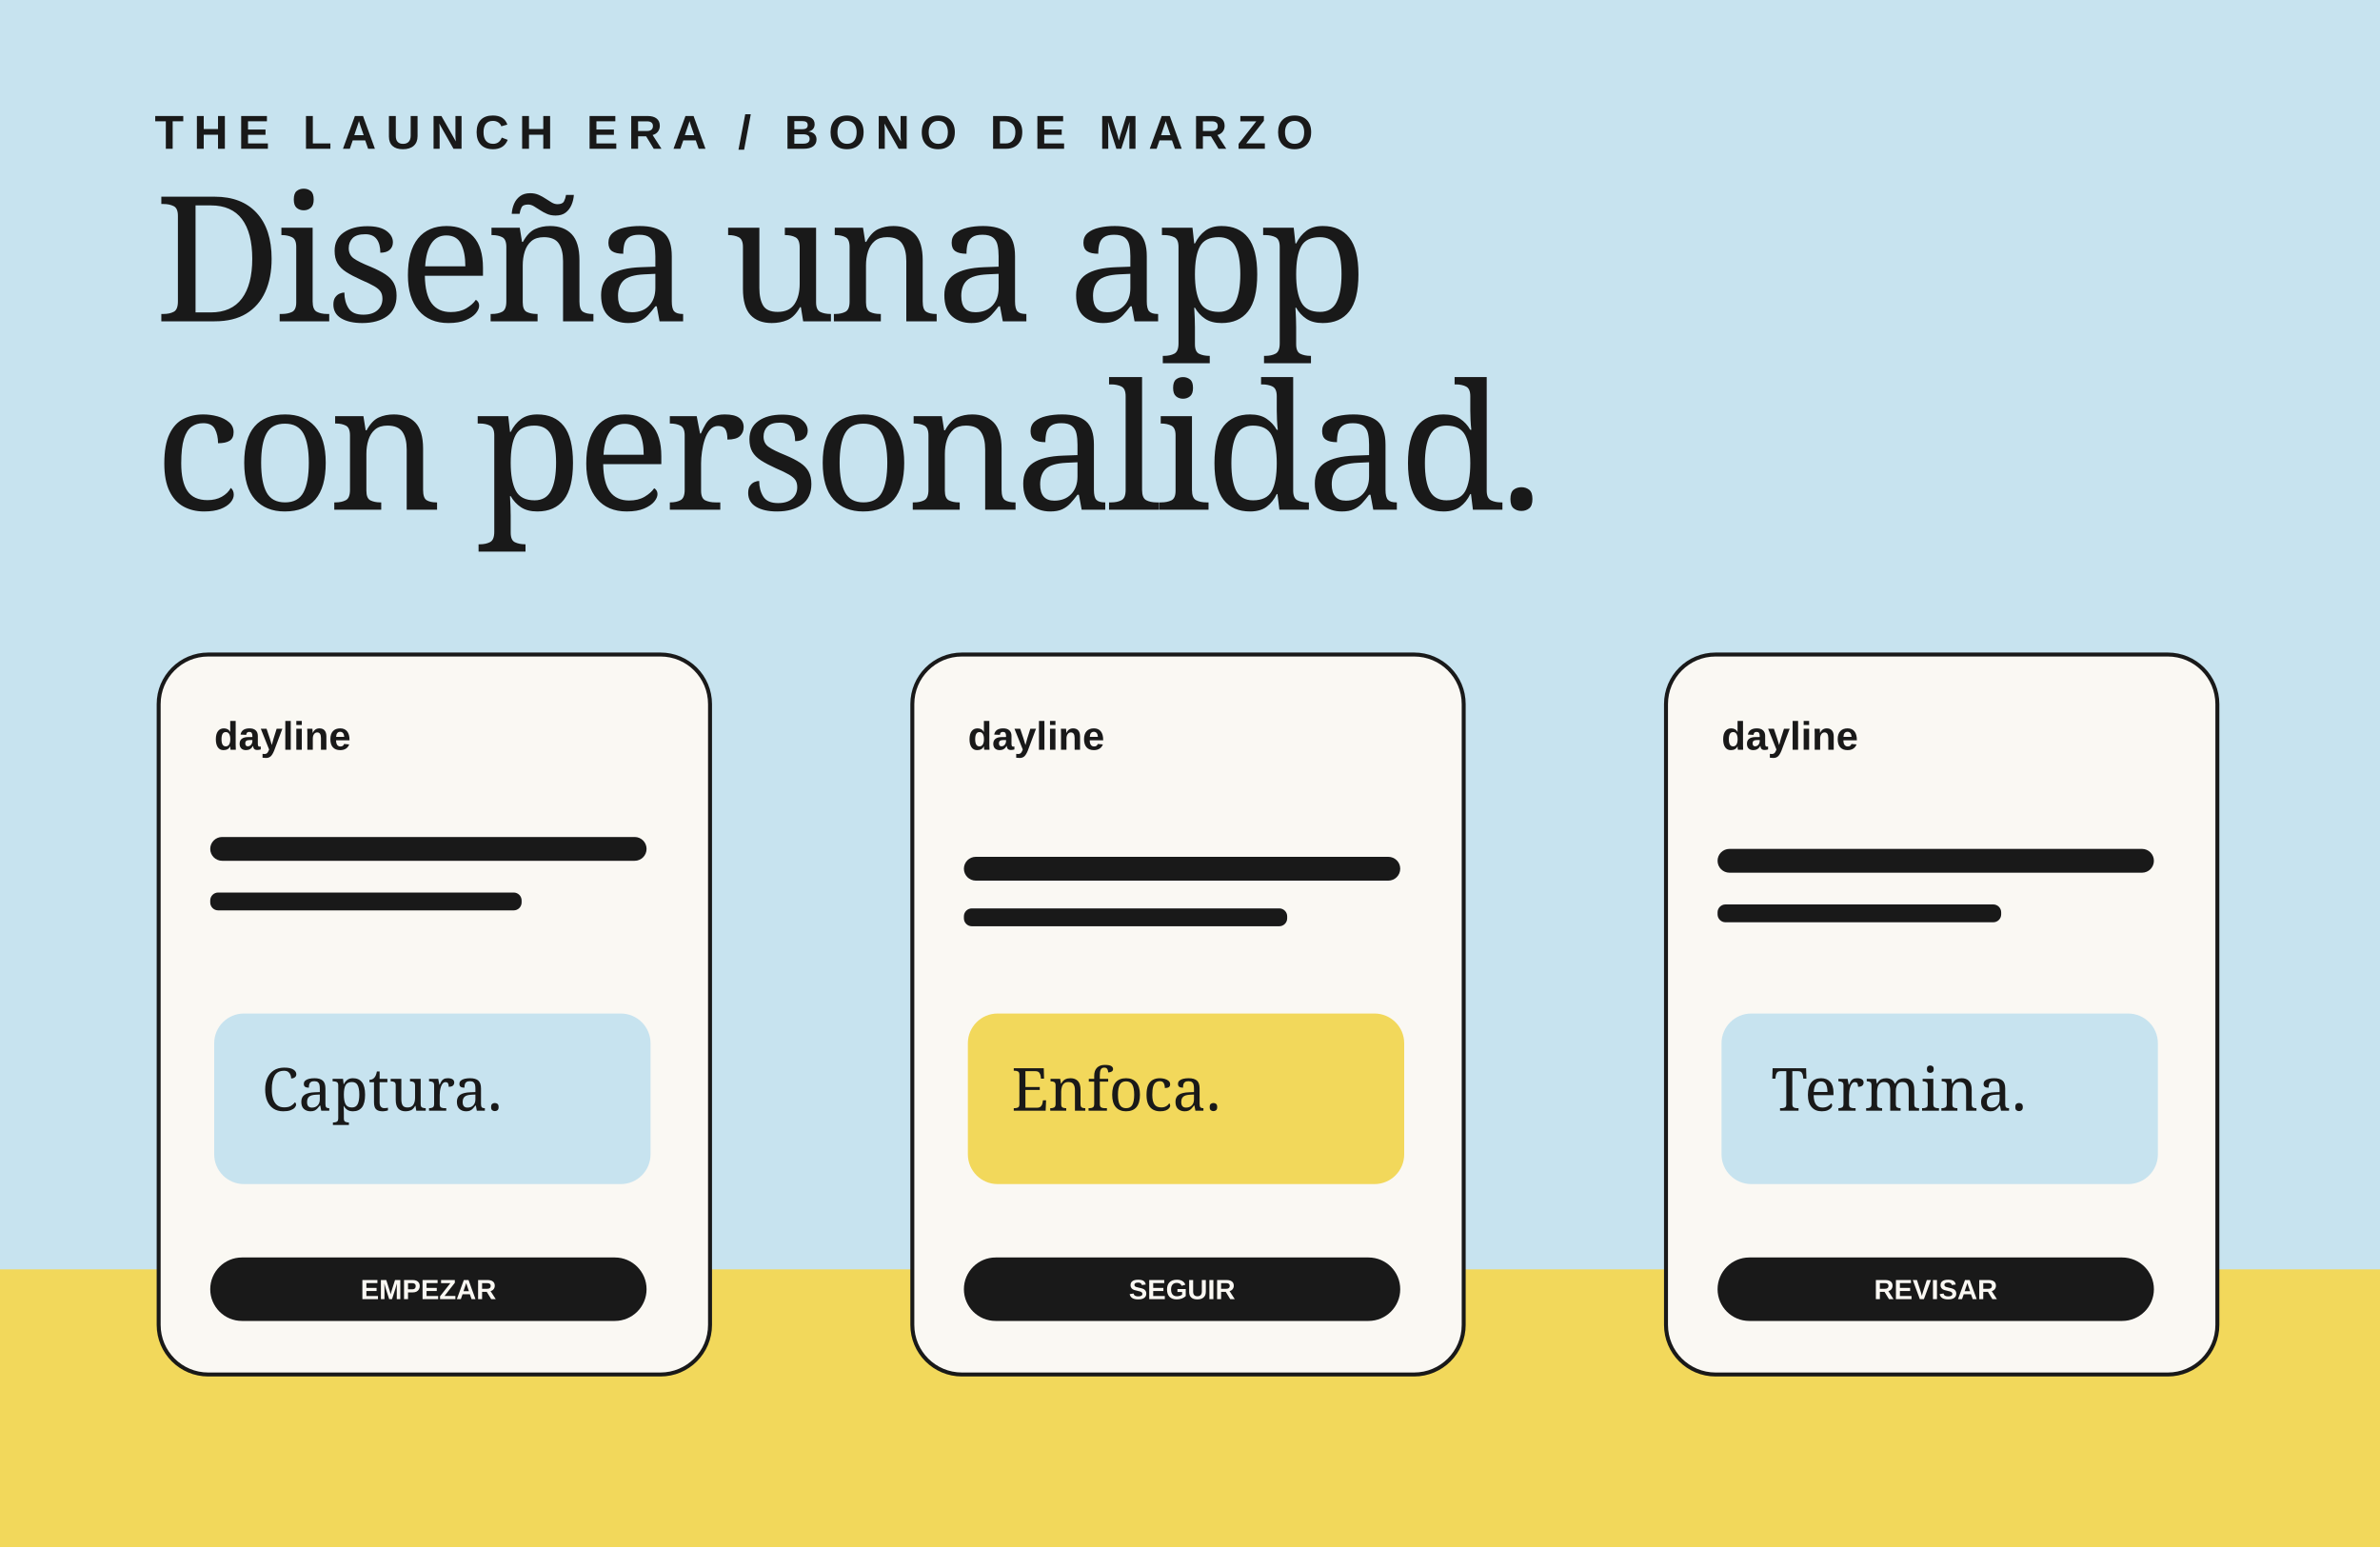
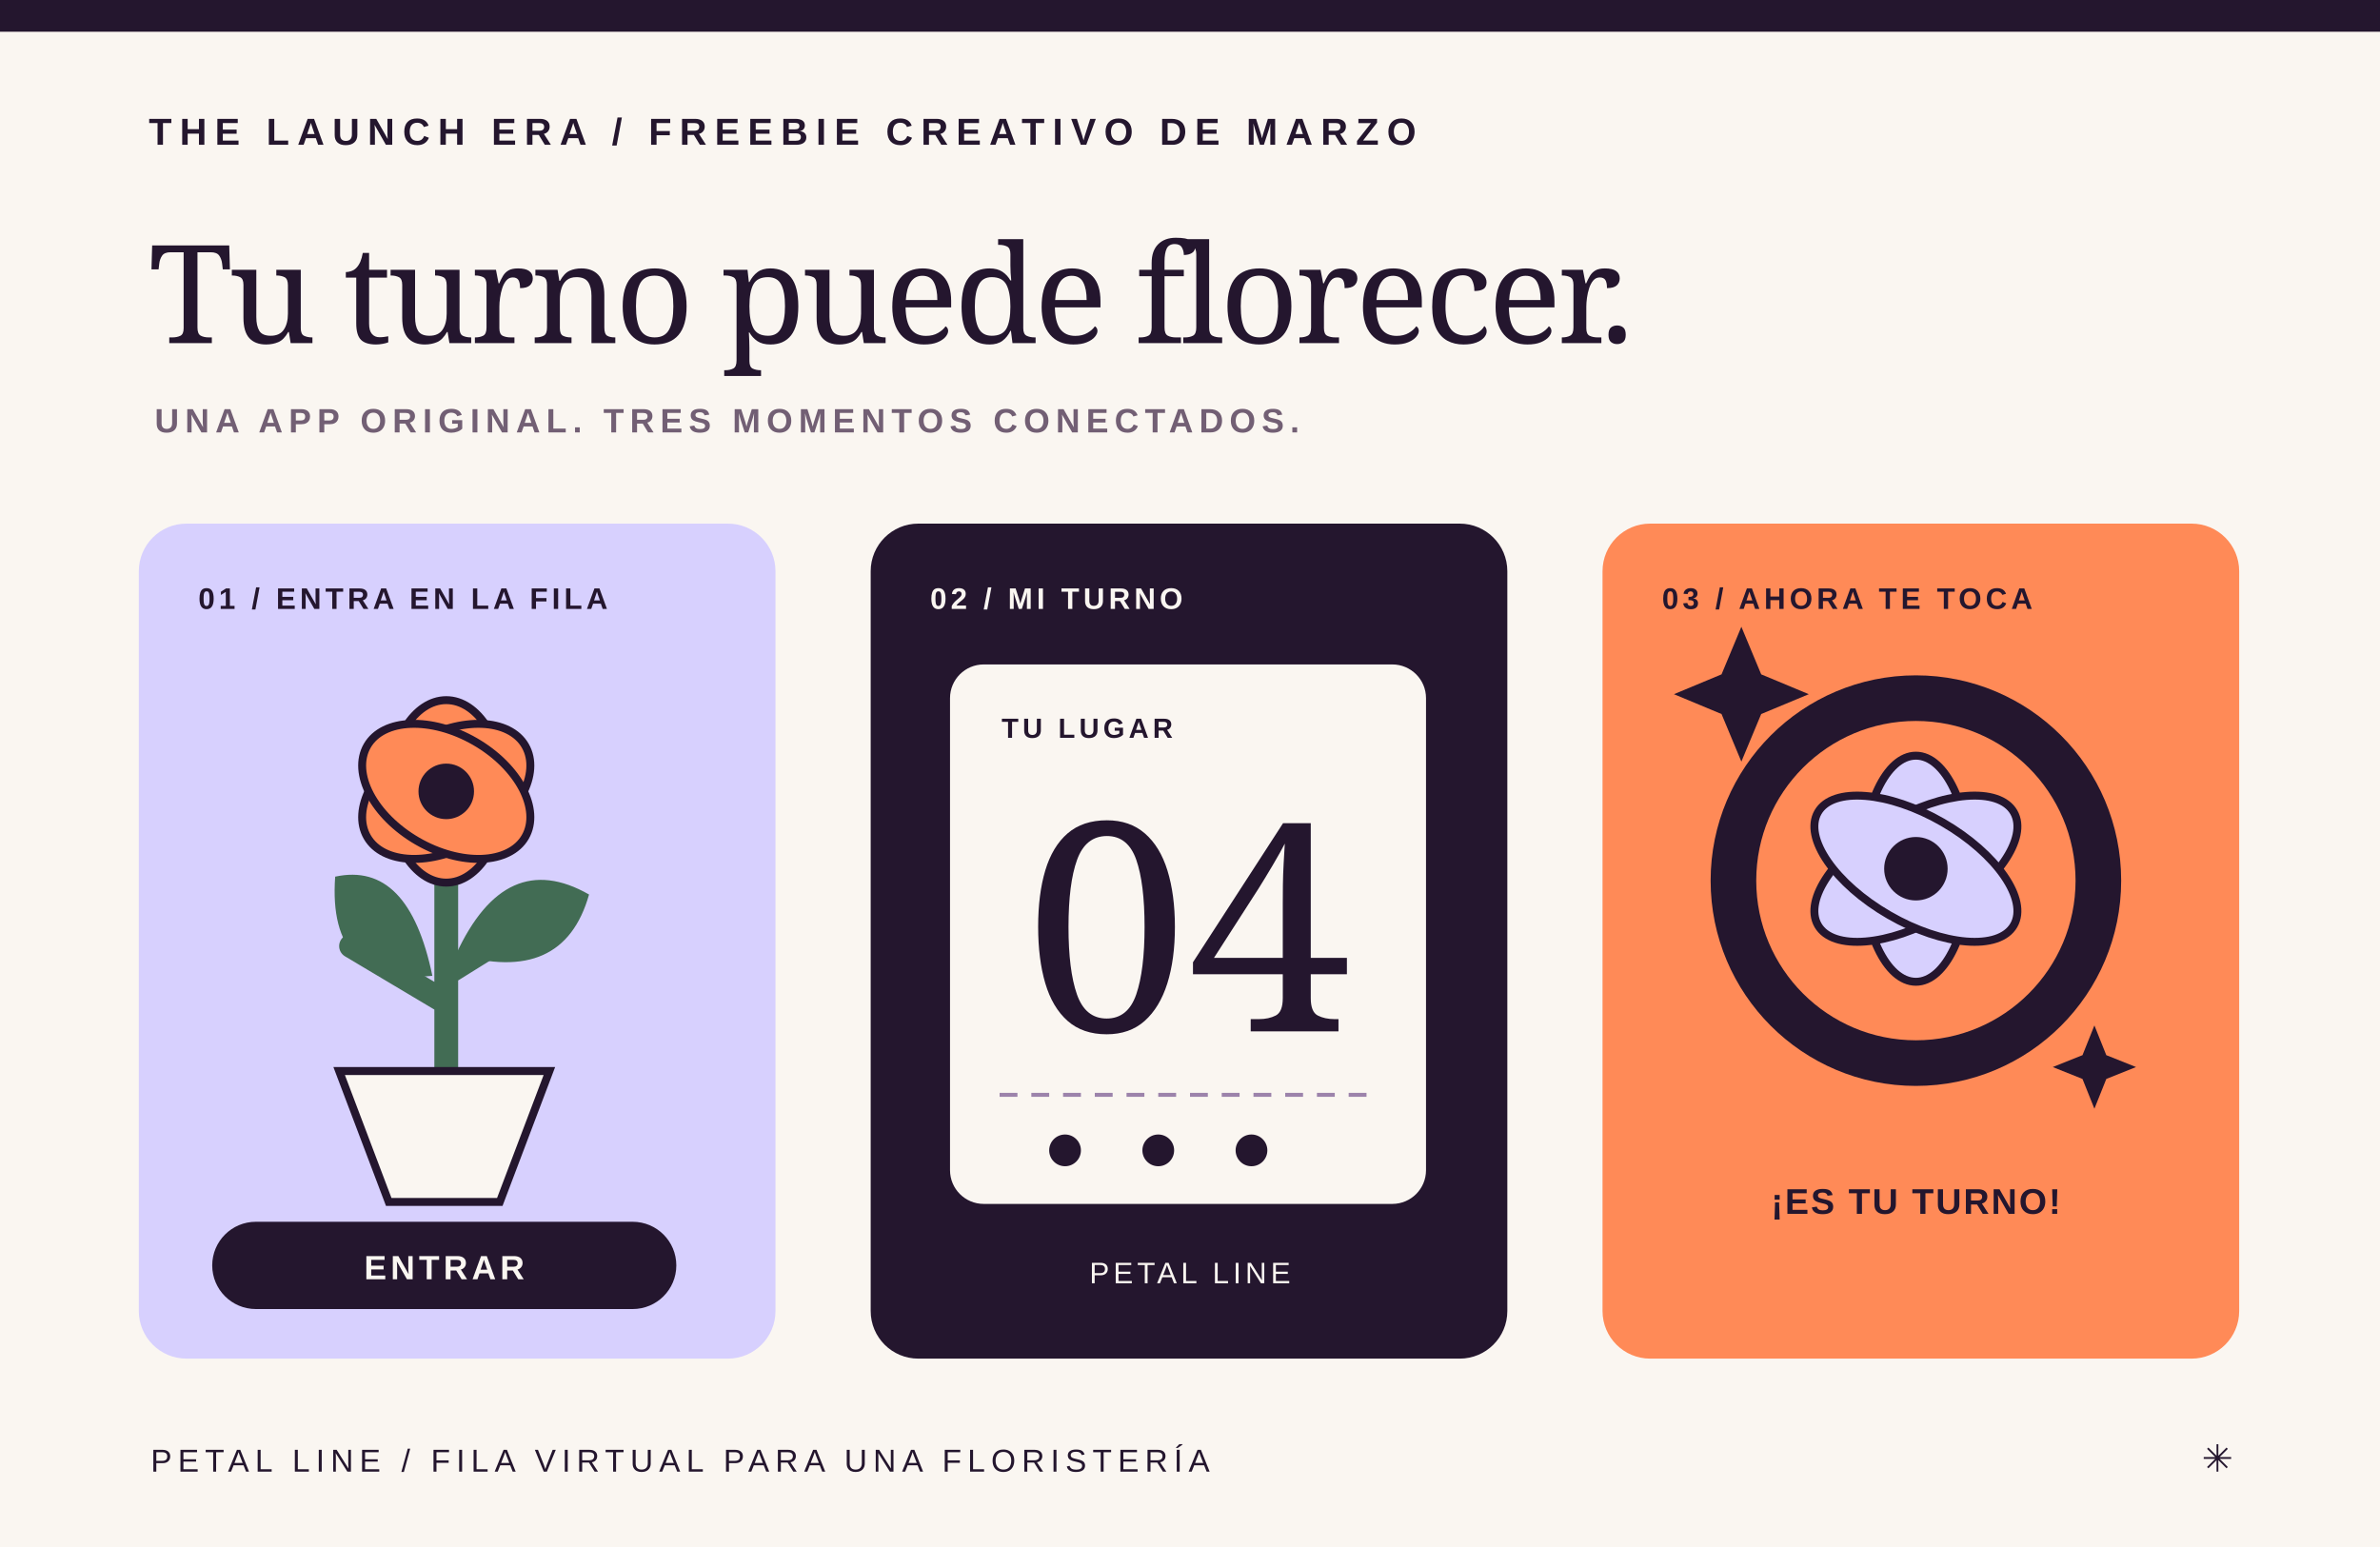
- <svg xmlns="http://www.w3.org/2000/svg" width="1200" height="780" viewBox="0 0 1200 780">
-   <rect width="1200" height="780" fill="#c7e3ef" />
-   <path d="M0 640h1200v140H0z" fill="#f2d85b" />
-   <text x="78" y="75" fill="#191919" font-family="Arial,sans-serif" font-size="24" font-weight="700" letter-spacing="5">THE LAUNCH ERA / BONO DE MARZO</text>
-   <text x="78" y="162" fill="#191919" font-family="Georgia,serif" font-size="88" letter-spacing="-3">Diseña una app</text>
-   <text x="78" y="257" fill="#191919" font-family="Georgia,serif" font-size="88" letter-spacing="-3">con personalidad.</text>
-   <rect x="80" y="330" width="278" height="363" rx="25" fill="#faf8f3" stroke="#191919" stroke-width="2" />
-   <rect x="460" y="330" width="278" height="363" rx="25" fill="#faf8f3" stroke="#191919" stroke-width="2" />
-   <rect x="840" y="330" width="278" height="363" rx="25" fill="#faf8f3" stroke="#191919" stroke-width="2" />
-   <g font-family="Arial,sans-serif" fill="#191919">
-     <text x="108" y="378" font-size="20" font-weight="700">dayline</text>
-     <text x="488" y="378" font-size="20" font-weight="700">dayline</text>
-     <text x="868" y="378" font-size="20" font-weight="700">dayline</text>
+ <svg xmlns="http://www.w3.org/2000/svg" width="1200" height="780" viewBox="0 0 1200 780" role="img" aria-label="Tu turno puede florecer.">
+   <rect width="1200" height="780" fill="#FAF6F1" />
+   <rect x="0" y="0" width="1200" height="16" fill="#24162E" />
+   <text x="75" y="73" font-family="Arial,sans-serif" font-size="19" font-weight="700" letter-spacing="4" fill="#24162E">THE LAUNCH ERA  /  FREEBIE CREATIVO DE MARZO</text>
+   <text x="75" y="173" font-family="Georgia,serif" font-size="69" letter-spacing="-2" fill="#24162E">Tu turno puede florecer.</text>
+   <text x="78" y="218" font-family="Arial,sans-serif" font-size="17" font-weight="700" letter-spacing="3" fill="#725F74">UNA APP ORIGINAL. TRES MOMENTOS CONECTADOS.</text>
+   <rect x="70" y="264" width="321" height="421" rx="24" fill="#D7D0FE" />
+   <rect x="439" y="264" width="321" height="421" rx="24" fill="#24162E" />
+   <rect x="808" y="264" width="321" height="421" rx="24" fill="#FF8A57" />
+   <g font-family="Arial,sans-serif" font-size="15" font-weight="700" letter-spacing="2">
+     <text x="100" y="307" fill="#24162E">01 / ENTRA EN LA FILA</text>
+     <text x="469" y="307" fill="#FAF6F1">02 / MI TURNO</text>
+     <text x="838" y="307" fill="#24162E">03 / AHORA TE TOCA</text>
  </g>
-   <g fill="#191919">
-     <rect x="106" y="422" width="220" height="12" rx="6" />
-     <rect x="106" y="450" width="157" height="9" rx="4" />
-     <rect x="486" y="432" width="220" height="12" rx="6" />
-     <rect x="486" y="458" width="163" height="9" rx="4" />
-     <rect x="866" y="428" width="220" height="12" rx="6" />
-     <rect x="866" y="456" width="143" height="9" rx="4" />
+   <path d="M225 568L225 430M224 505L177 477M225 491L270 463" stroke="#426C54" stroke-width="12" fill="none" stroke-linecap="round" />
+   <path d="M218 492Q165 497 169 442Q206 434 218 492M230 481Q255 427 297 451Q284 497 230 481" fill="#426C54" />
+   <g fill="#FF8A57" stroke="#24162E" stroke-width="4">
+     <ellipse cx="225" cy="399" rx="29" ry="46" />
+     <ellipse cx="225" cy="399" rx="29" ry="46" transform="rotate(60 225 399)" />
+     <ellipse cx="225" cy="399" rx="29" ry="46" transform="rotate(-60 225 399)" />
  </g>
-   <rect x="108" y="511" width="220" height="86" rx="15" fill="#c7e3ef" />
-   <rect x="488" y="511" width="220" height="86" rx="15" fill="#f2d85b" />
-   <rect x="868" y="511" width="220" height="86" rx="15" fill="#c7e3ef" />
-   <g font-family="Georgia,serif" font-size="30" fill="#191919">
-     <text x="132" y="560">Captura.</text>
-     <text x="510" y="560">Enfoca.</text>
-     <text x="893" y="560">Termina.</text>
+   <circle cx="225" cy="399" r="14" fill="#24162E" />
+   <path d="M171 540L277 540L252 606H196Z" fill="#FAF6F1" stroke="#24162E" stroke-width="4" />
+   <rect x="107" y="616" width="234" height="44" rx="22" fill="#24162E" />
+   <text x="224" y="645" text-anchor="middle" font-family="Arial,sans-serif" font-size="17" font-weight="700" letter-spacing="2" fill="#FAF6F1">ENTRAR</text>
+   <rect x="479" y="335" width="240" height="272" rx="17" fill="#FAF6F1" />
+   <text x="505" y="372" font-family="Arial,sans-serif" font-size="14" font-weight="700" letter-spacing="2" fill="#24162E">TU LUGAR</text>
+   <text x="599" y="520" text-anchor="middle" font-family="Georgia,serif" font-size="147" fill="#24162E">04</text>
+   <path d="M504 552H694" stroke="#9C83AB" stroke-width="2" stroke-dasharray="9 7" />
+   <g fill="#24162E">
+     <circle cx="537" cy="580" r="8" />
+     <circle cx="584" cy="580" r="8" />
+     <circle cx="631" cy="580" r="8" />
  </g>
-   <g fill="#191919">
-     <rect x="106" y="634" width="220" height="32" rx="16" />
-     <rect x="486" y="634" width="220" height="32" rx="16" />
-     <rect x="866" y="634" width="220" height="32" rx="16" />
+   <text x="600" y="647" text-anchor="middle" font-family="Arial,sans-serif" font-size="15" letter-spacing="2" fill="#FAF6F1">PETAL LINE</text>
+   <circle cx="966" cy="444" r="92" stroke="#24162E" stroke-width="23" fill="none" />
+   <g fill="#D7D0FE" stroke="#24162E" stroke-width="4">
+     <ellipse cx="966" cy="438" rx="27" ry="57" />
+     <ellipse cx="966" cy="438" rx="27" ry="57" transform="rotate(60 966 438)" />
+     <ellipse cx="966" cy="438" rx="27" ry="57" transform="rotate(-60 966 438)" />
  </g>
-   <g fill="#faf8f3" font-family="Arial,sans-serif" font-size="14" font-weight="700" text-anchor="middle">
-     <text x="216" y="655">EMPEZAR</text>
-     <text x="596" y="655">SEGUIR</text>
-     <text x="976" y="655">REVISAR</text>
-   </g>
+   <circle cx="966" cy="438" r="16" fill="#24162E" />
+   <path d="M868 340L878 316L888 340L912 350L888 360L878 384L868 360L844 350Z" fill="#24162E" />
+   <path d="M1050 532L1056 517L1062 532L1077 538L1062 544L1056 559L1050 544L1035 538Z" fill="#24162E" />
+   <text x="966" y="612" text-anchor="middle" font-family="Arial,sans-serif" font-size="18" font-weight="700" letter-spacing="1" fill="#24162E">¡ES TU TURNO!</text>
+   <text x="76" y="742" font-family="Arial,sans-serif" font-size="16" letter-spacing="3" fill="#24162E">PETAL LINE  /  FILA VIRTUAL PARA UNA FLORISTERÍA</text>
+   <text x="1126" y="742" font-family="Arial,sans-serif" font-size="19" fill="#24162E" text-anchor="end">✳</text>
</svg>
